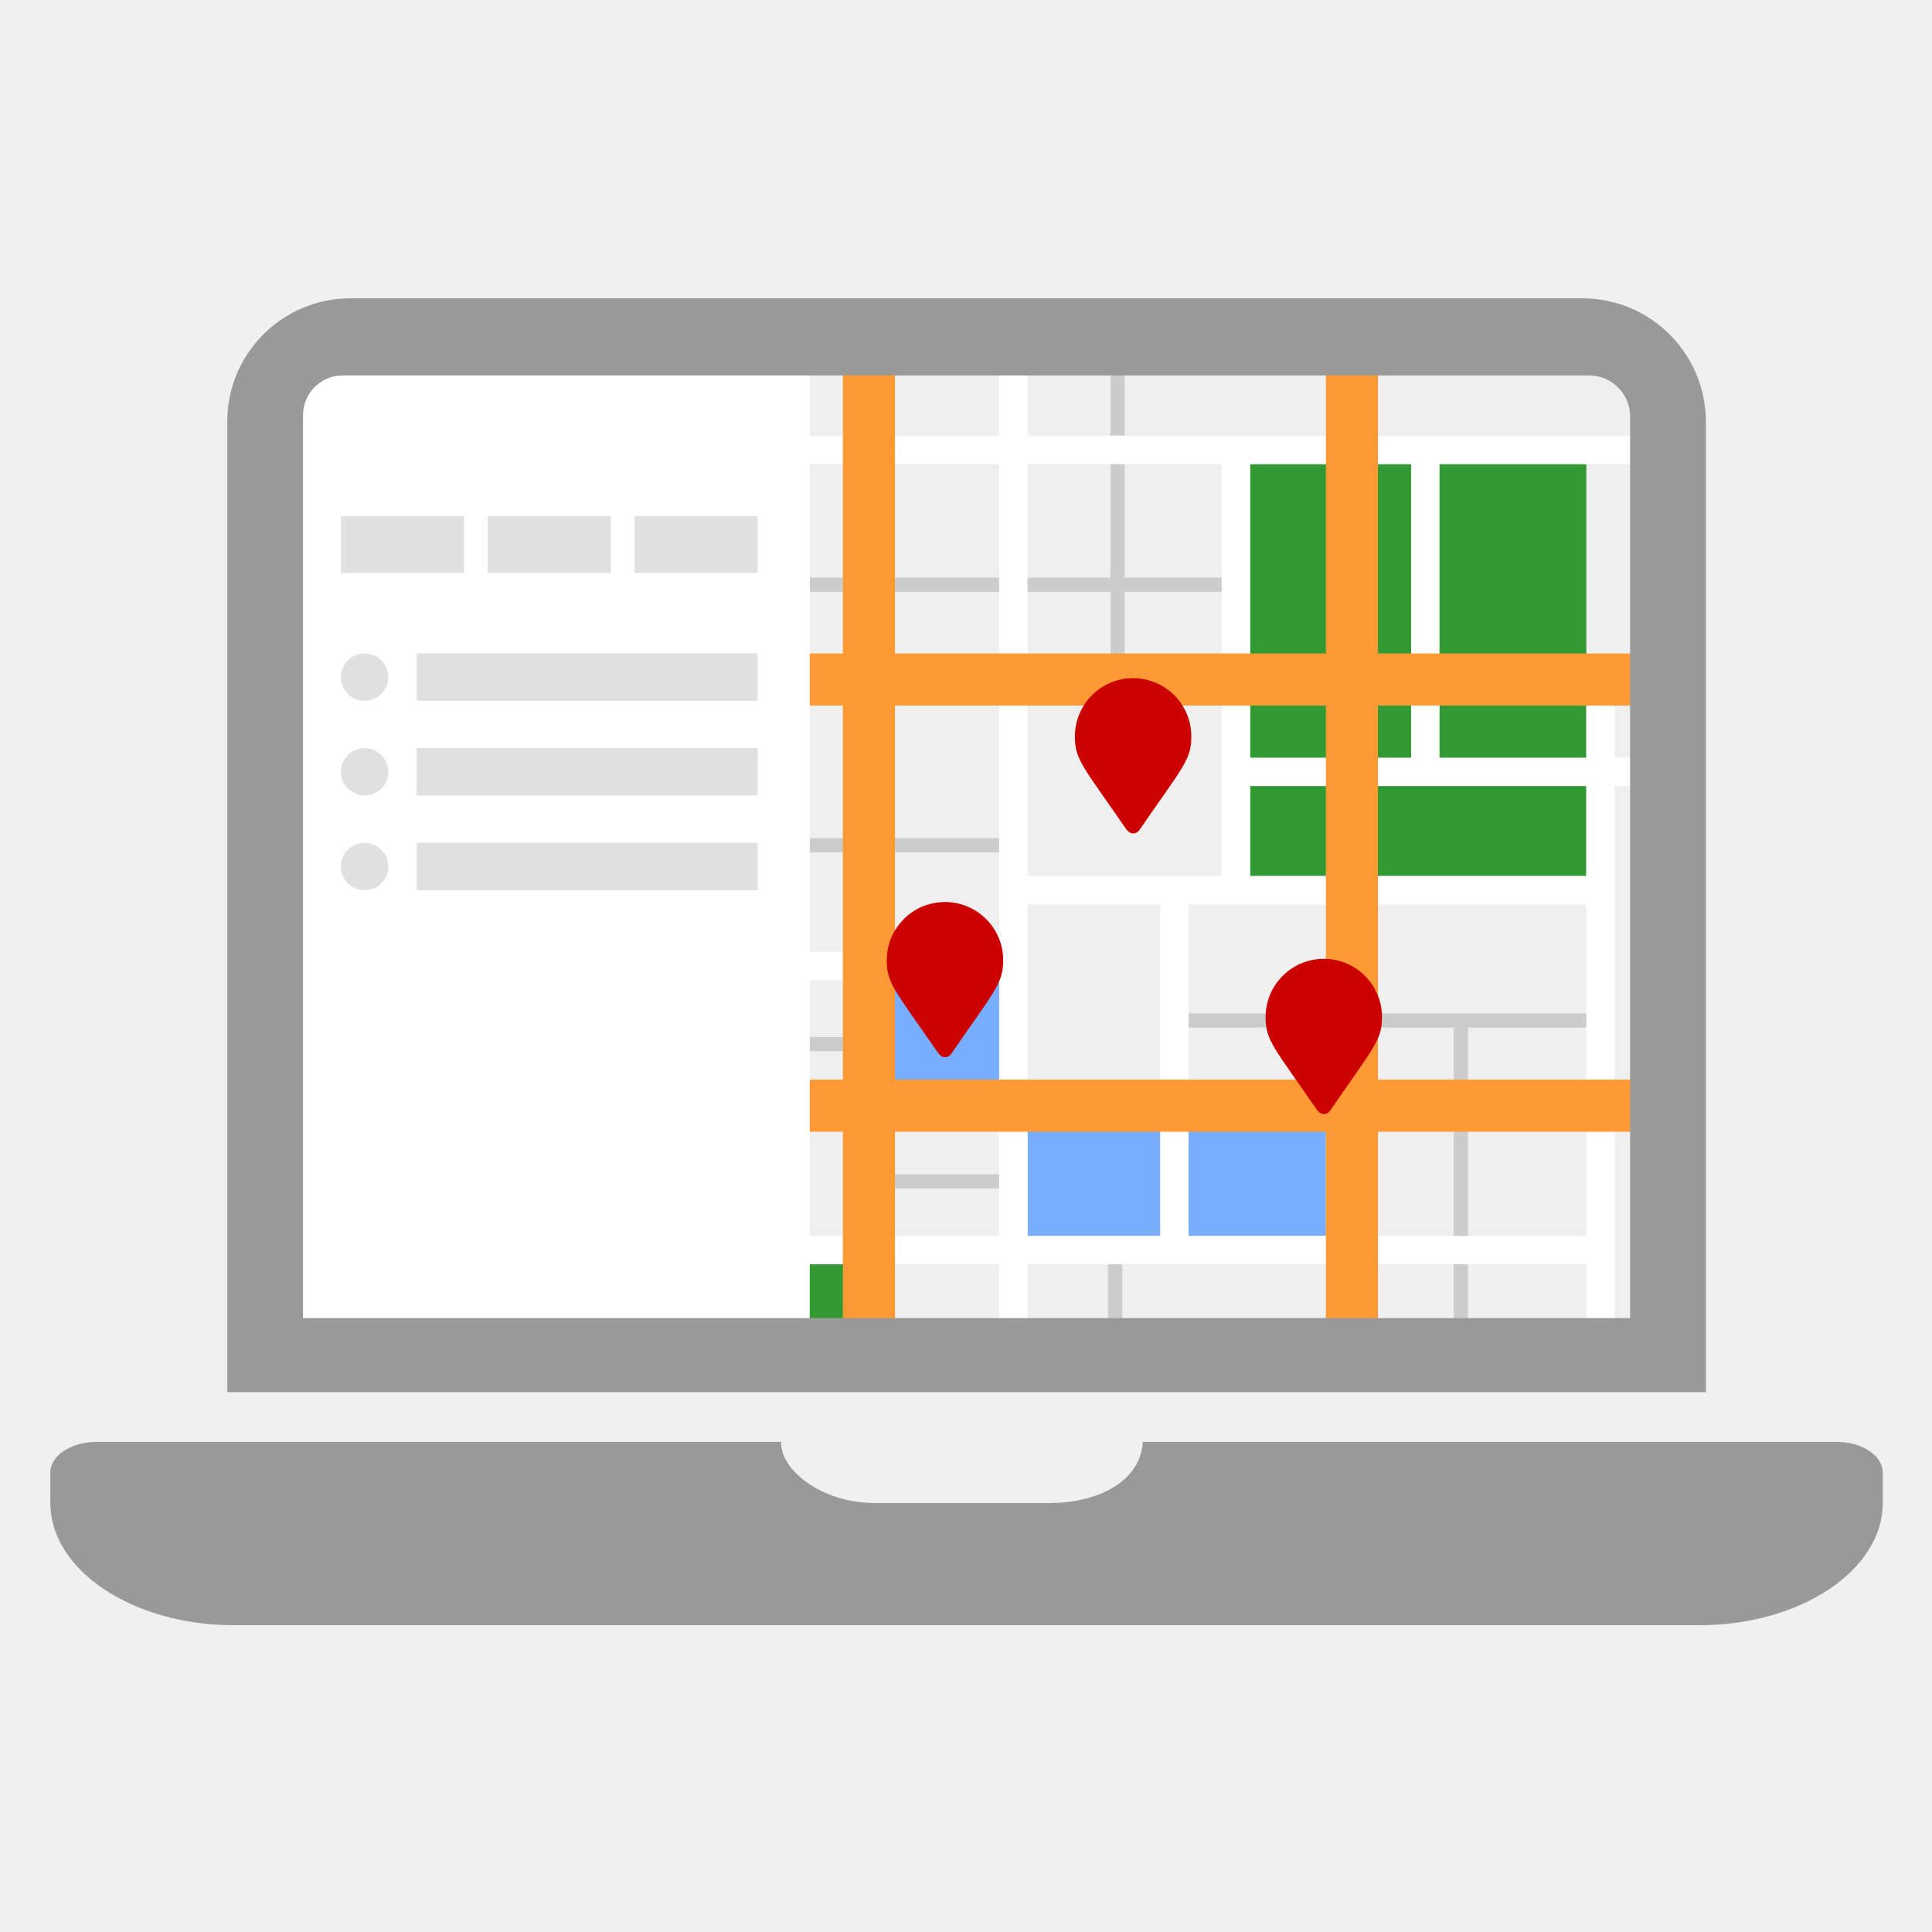
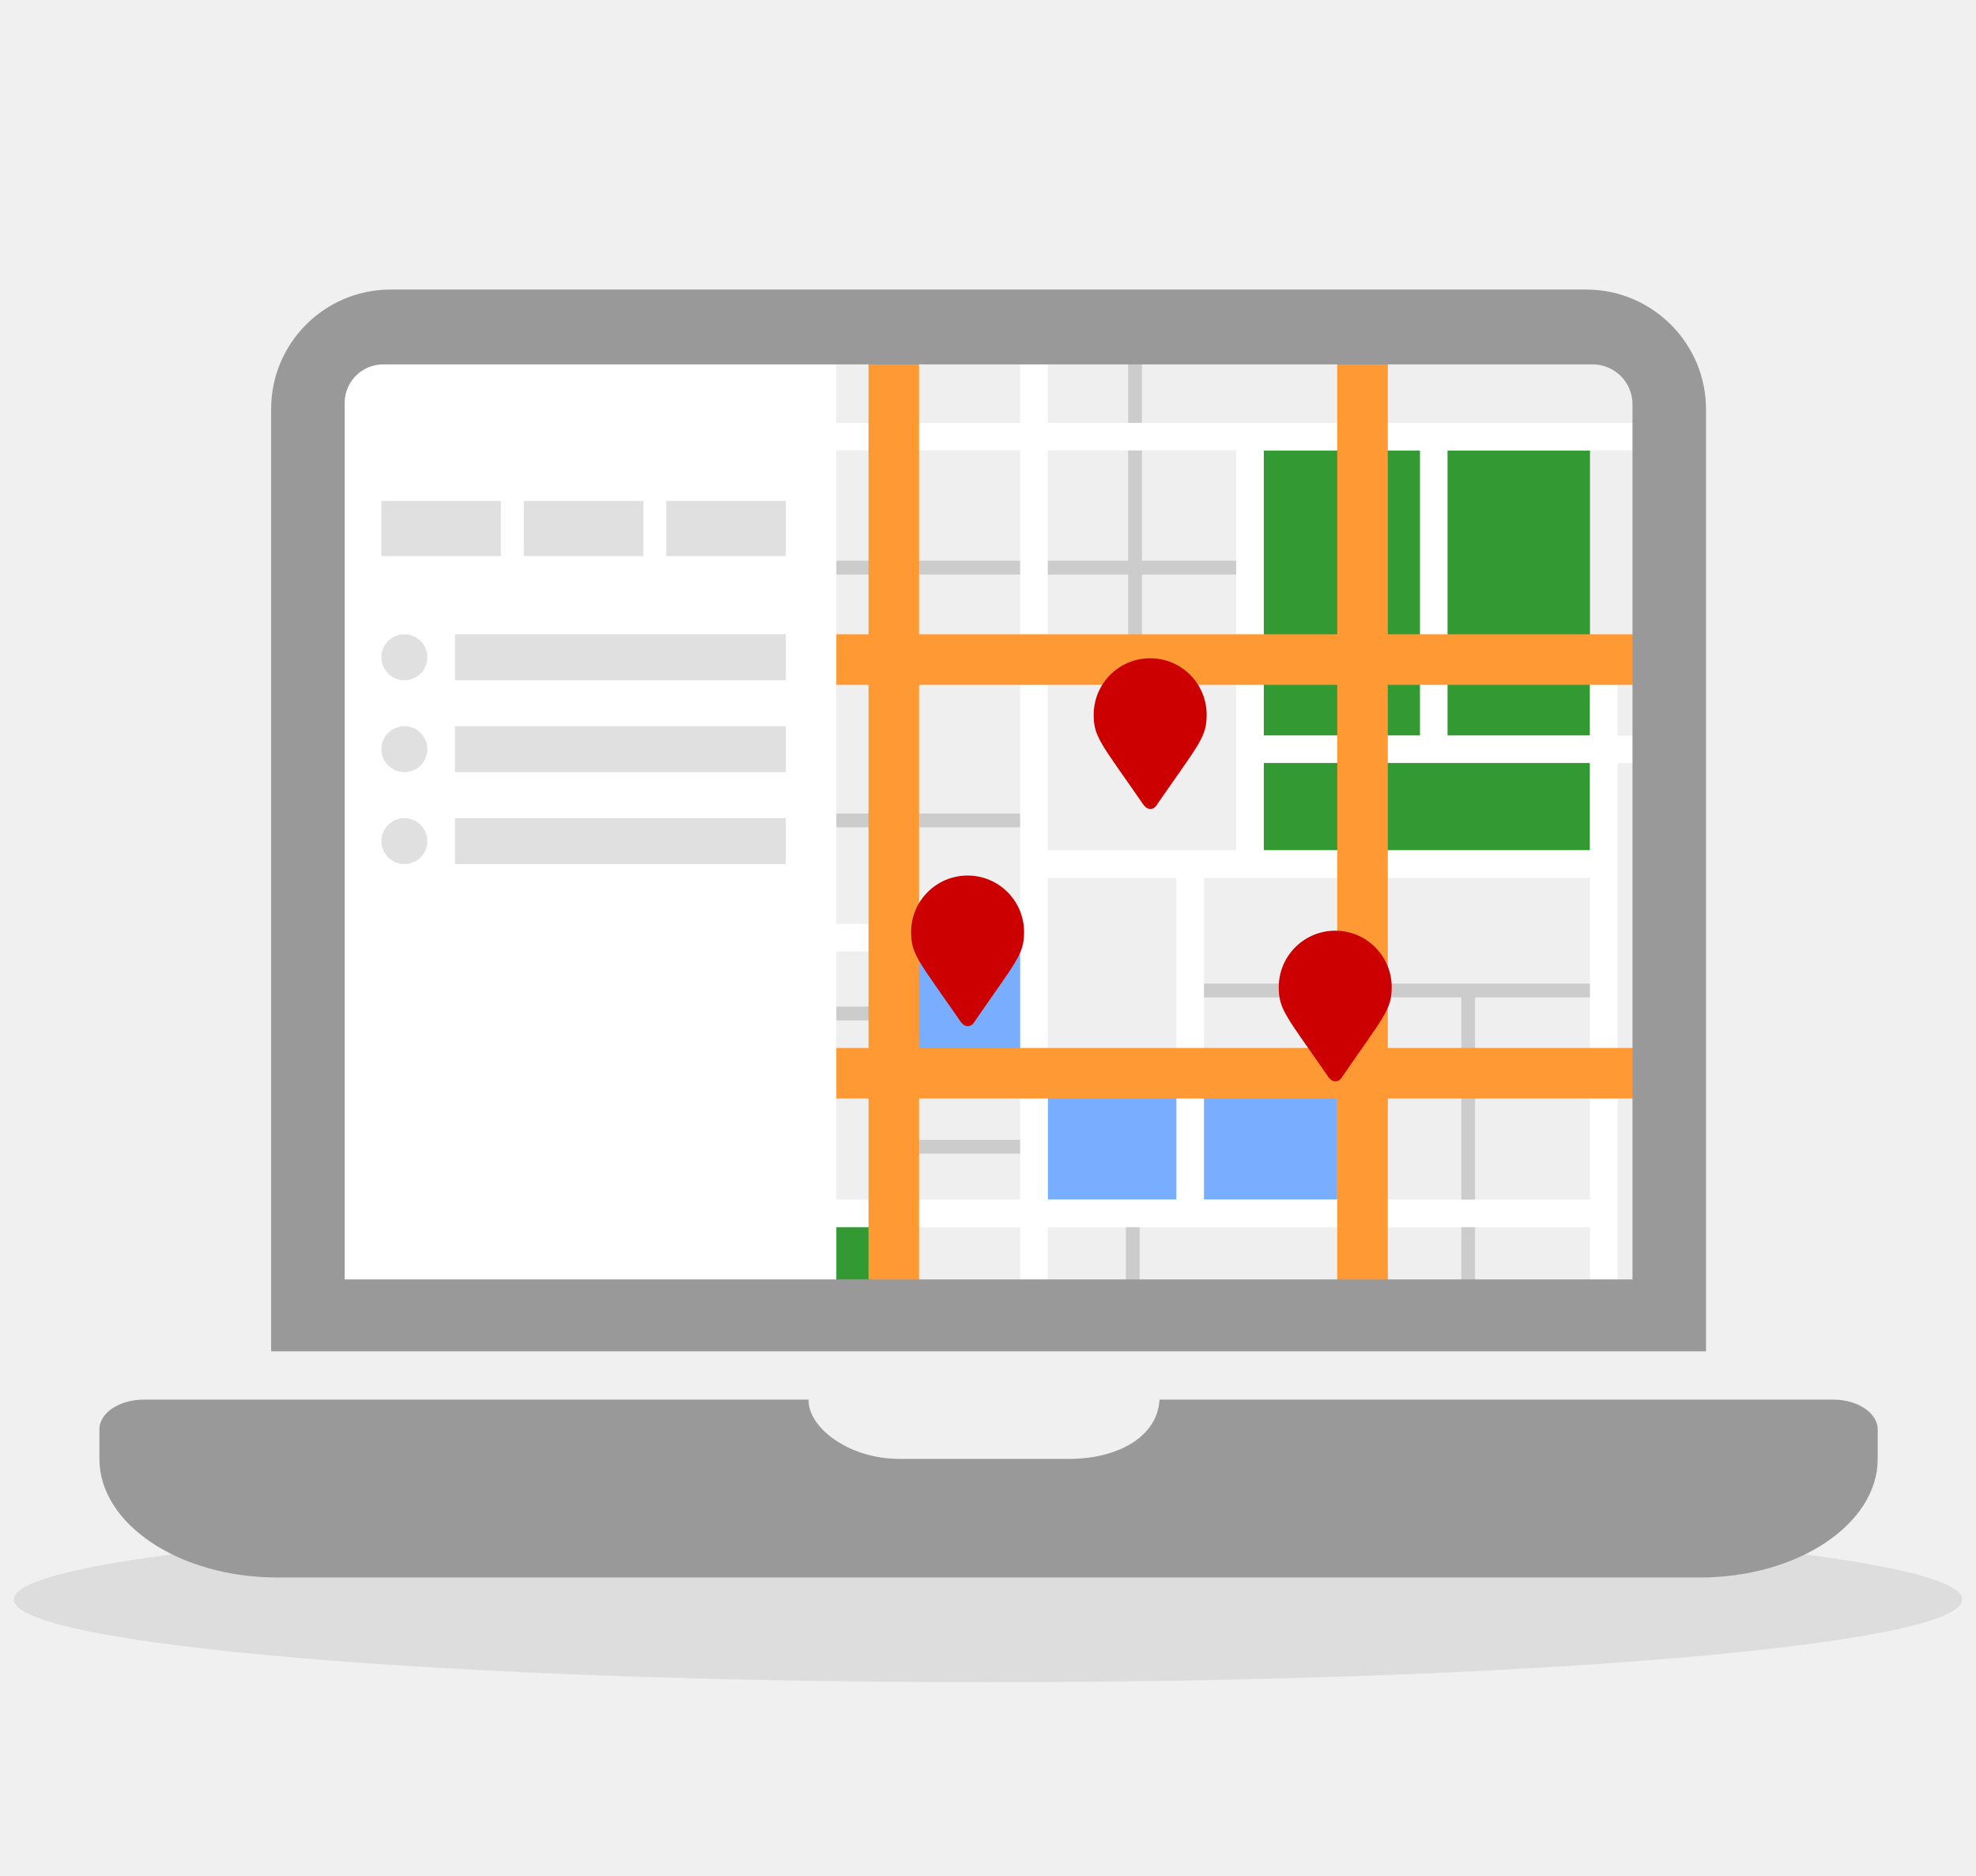
- <svg xmlns="http://www.w3.org/2000/svg" viewBox="0 0 408 408">
+ <svg xmlns="http://www.w3.org/2000/svg" viewBox="0 0 430 408">
  <defs>
-     <style>.cls-1{fill:#efefef;}.cls-2{fill:#393;}.cls-3{fill:#78adff;}.cls-4,.cls-5,.cls-8,.cls-9{fill:none;stroke-miterlimit:10;}.cls-4{stroke:#ccc;stroke-width:3px;}.cls-5{stroke:#fff;stroke-width:6px;}.cls-6{fill:#f93;}.cls-7{fill:#fff;}.cls-8,.cls-9{stroke:#e0e0e0;}.cls-8{stroke-width:12px;}.cls-9{stroke-width:10px;}.cls-10{fill:#e0e0e0;}.cls-11{fill:#c00;}.cls-12{fill:#999;}</style>
+     <style>.cls-1{fill:#efefef;}.cls-2{fill:#393;}.cls-3{fill:#78adff;}.cls-4,.cls-5,.cls-8,.cls-9{fill:none;stroke-miterlimit:10;}.cls-4{stroke:#ccc;stroke-width:3px;}.cls-5{stroke:#fff;stroke-width:6px;}.cls-6{fill:#f93;}.cls-7{fill:#fff;}.cls-8,.cls-9{stroke:#e0e0e0;}.cls-8{stroke-width:12px;}.cls-9{stroke-width:10px;}.cls-10{fill:#e0e0e0;}.cls-11{fill:#c00;}.cls-12{fill:#ddd;}.cls-13{fill:#999;}</style>
  </defs>
  <g id="map">
-     <rect class="cls-1" x="67" y="74" width="286" height="209" />
-     <rect class="cls-2" x="264" y="98" width="71" height="87" />
-     <rect class="cls-2" x="147" y="265" width="36" height="21" />
-     <rect class="cls-3" x="183" y="207" width="29" height="24" />
-     <rect class="cls-3" x="217" y="234" width="63" height="27" />
-     <line class="cls-4" x1="236" y1="78" x2="236" y2="143" />
-     <line class="cls-4" x1="308.5" y1="215.5" x2="308.5" y2="280.5" />
-     <line class="cls-4" x1="259.5" y1="123.5" x2="139.5" y2="123.5" />
-     <line class="cls-4" x1="212.5" y1="178.5" x2="130.5" y2="178.5" />
-     <line class="cls-4" x1="335.5" y1="215.5" x2="248.5" y2="215.5" />
-     <line class="cls-4" x1="181.5" y1="220.5" x2="159.5" y2="220.5" />
-     <line class="cls-4" x1="212.5" y1="249.5" x2="185.5" y2="249.5" />
-     <line class="cls-4" x1="235.5" y1="264.5" x2="235.5" y2="278.5" />
-     <line class="cls-5" x1="214" y1="74" x2="214" y2="284" />
-     <line class="cls-5" x1="354" y1="95" x2="99" y2="95" />
-     <line class="cls-5" x1="338" y1="188" x2="214" y2="188" />
-     <line class="cls-5" x1="338" y1="144" x2="338" y2="284" />
-     <line class="cls-5" x1="248" y1="188" x2="248" y2="264" />
-     <line class="cls-5" x1="212" y1="204" x2="97" y2="204" />
-     <line class="cls-5" x1="159" y1="93" x2="159" y2="234" />
-     <line class="cls-5" x1="261" y1="95" x2="261" y2="188" />
-     <line class="cls-5" x1="338" y1="264" x2="104" y2="264" />
-     <line class="cls-5" x1="301" y1="95" x2="301" y2="163" />
-     <line class="cls-5" x1="354" y1="163" x2="261" y2="163" />
-     <rect class="cls-6" x="178" y="74" width="11" height="212" />
-     <rect class="cls-6" x="280" y="74" width="11" height="212" />
-     <rect class="cls-6" x="242.5" y="127.5" width="11" height="212" transform="translate(14.5 481.5) rotate(-90)" />
-     <rect class="cls-6" x="242.5" y="37.5" width="11" height="212" transform="translate(104.5 391.5) rotate(-90)" />
+     <rect class="cls-1" x="78" y="74" width="286" height="209" />
+     <rect class="cls-2" x="275" y="98" width="71" height="87" />
+     <rect class="cls-2" x="158" y="265" width="36" height="21" />
+     <rect class="cls-3" x="194" y="207" width="29" height="24" />
+     <rect class="cls-3" x="228" y="234" width="63" height="27" />
+     <line class="cls-4" x1="247" y1="78" x2="247" y2="143" />
+     <line class="cls-4" x1="319.5" y1="215.5" x2="319.5" y2="280.5" />
+     <line class="cls-4" x1="270.5" y1="123.5" x2="150.5" y2="123.5" />
+     <line class="cls-4" x1="223.5" y1="178.5" x2="141.5" y2="178.5" />
+     <line class="cls-4" x1="346.5" y1="215.5" x2="259.5" y2="215.5" />
+     <line class="cls-4" x1="192.5" y1="220.5" x2="170.5" y2="220.5" />
+     <line class="cls-4" x1="223.5" y1="249.5" x2="196.5" y2="249.5" />
+     <line class="cls-4" x1="246.5" y1="264.5" x2="246.5" y2="278.5" />
+     <line class="cls-5" x1="225" y1="74" x2="225" y2="284" />
+     <line class="cls-5" x1="365" y1="95" x2="110" y2="95" />
+     <line class="cls-5" x1="349" y1="188" x2="225" y2="188" />
+     <line class="cls-5" x1="349" y1="144" x2="349" y2="284" />
+     <line class="cls-5" x1="259" y1="188" x2="259" y2="264" />
+     <line class="cls-5" x1="223" y1="204" x2="108" y2="204" />
+     <line class="cls-5" x1="170" y1="93" x2="170" y2="234" />
+     <line class="cls-5" x1="272" y1="95" x2="272" y2="188" />
+     <line class="cls-5" x1="349" y1="264" x2="115" y2="264" />
+     <line class="cls-5" x1="312" y1="95" x2="312" y2="163" />
+     <line class="cls-5" x1="365" y1="163" x2="272" y2="163" />
+     <rect class="cls-6" x="189" y="74" width="11" height="212" />
+     <rect class="cls-6" x="291" y="74" width="11" height="212" />
+     <rect class="cls-6" x="253.5" y="127.5" width="11" height="212" transform="translate(25.5 492.5) rotate(-90)" />
+     <rect class="cls-6" x="253.5" y="37.5" width="11" height="212" transform="translate(115.5 402.5) rotate(-90)" />
  </g>
  <g id="Layer_6" data-name="Layer 6">
-     <rect class="cls-7" x="59" y="74" width="112" height="209" />
-     <line class="cls-8" x1="72" y1="115" x2="98" y2="115" />
-     <line class="cls-8" x1="103" y1="115" x2="129" y2="115" />
-     <line class="cls-8" x1="134" y1="115" x2="160" y2="115" />
-     <line class="cls-9" x1="88" y1="143" x2="160" y2="143" />
-     <circle class="cls-10" cx="77" cy="143" r="5" />
-     <line class="cls-9" x1="88" y1="163" x2="160" y2="163" />
-     <circle class="cls-10" cx="77" cy="163" r="5" />
-     <line class="cls-9" x1="88" y1="183" x2="160" y2="183" />
-     <circle class="cls-10" cx="77" cy="183" r="5" />
-     <path class="cls-11" d="M238,175.34c-9.3-13.49-11-14.87-11-19.83a12.29,12.29,0,0,1,24.58,0c0,5-1.72,6.34-11,19.83a1.53,1.53,0,0,1-2.52,0Z" />
-     <path class="cls-11" d="M278.27,234.6c-9.31-13.48-11-14.87-11-19.82a12.29,12.29,0,1,1,24.58,0c0,4.95-1.73,6.34-11,19.82a1.53,1.53,0,0,1-2.52,0Z" />
-     <path class="cls-11" d="M198.27,222.6c-9.31-13.48-11-14.87-11-19.82a12.29,12.29,0,1,1,24.58,0c0,4.95-1.73,6.34-11,19.82a1.53,1.53,0,0,1-2.52,0Z" />
+     <rect class="cls-7" x="70" y="74" width="112" height="209" />
+     <line class="cls-8" x1="83" y1="115" x2="109" y2="115" />
+     <line class="cls-8" x1="114" y1="115" x2="140" y2="115" />
+     <line class="cls-8" x1="145" y1="115" x2="171" y2="115" />
+     <line class="cls-9" x1="99" y1="143" x2="171" y2="143" />
+     <circle class="cls-10" cx="88" cy="143" r="5" />
+     <line class="cls-9" x1="99" y1="163" x2="171" y2="163" />
+     <circle class="cls-10" cx="88" cy="163" r="5" />
+     <line class="cls-9" x1="99" y1="183" x2="171" y2="183" />
+     <circle class="cls-10" cx="88" cy="183" r="5" />
+     <path class="cls-11" d="M249,175.34c-9.3-13.49-11-14.87-11-19.83a12.29,12.29,0,0,1,24.58,0c0,5-1.72,6.34-11,19.83a1.53,1.53,0,0,1-2.52,0Z" />
+     <path class="cls-11" d="M289.27,234.6c-9.31-13.48-11-14.87-11-19.82a12.29,12.29,0,1,1,24.58,0c0,4.95-1.73,6.34-11,19.82a1.53,1.53,0,0,1-2.52,0Z" />
+     <path class="cls-11" d="M209.27,222.6c-9.31-13.48-11-14.87-11-19.82a12.29,12.29,0,1,1,24.58,0c0,4.95-1.73,6.34-11,19.82a1.53,1.53,0,0,1-2.52,0Z" />
  </g>
  <g id="monitor">
-     <path class="cls-12" d="M387.94,304.51H241.33c-.44,8-8.89,12.9-19.79,12.9H184.77c-11.3,0-20-7-19.81-12.9H20.31c-5.33,0-9.68,2.9-9.68,6.45v6.45c0,14.19,17.42,25.8,38.7,25.8H358.92c21.28,0,38.69-11.61,38.69-25.8V311C397.61,307.41,393.26,304.51,387.94,304.51Z" />
-     <path class="cls-12" d="M334.16,63H74A26,26,0,0,0,48,89V294H360.25V89.08A26.09,26.09,0,0,0,334.16,63Zm10.09,215.35H64V87.66a8.38,8.38,0,0,1,8.38-8.38H335.58A8.68,8.68,0,0,1,344.25,88Z" />
+     <ellipse class="cls-12" cx="215" cy="348" rx="212" ry="18" />
+     <path class="cls-13" d="M398.94,304.51H252.33c-.44,8-8.89,12.9-19.79,12.9H195.77c-11.3,0-20-7-19.81-12.9H31.31c-5.33,0-9.68,2.9-9.68,6.45v6.45c0,14.19,17.42,25.8,38.7,25.8H369.92c21.28,0,38.69-11.61,38.69-25.8V311C408.61,307.41,404.26,304.51,398.94,304.51Z" />
+     <path class="cls-13" d="M345.16,63H85A26,26,0,0,0,59,89V294H371.25V89.08A26.09,26.09,0,0,0,345.16,63Zm10.09,215.35H75V87.66a8.38,8.38,0,0,1,8.38-8.38H346.58A8.68,8.68,0,0,1,355.25,88Z" />
  </g>
</svg>
